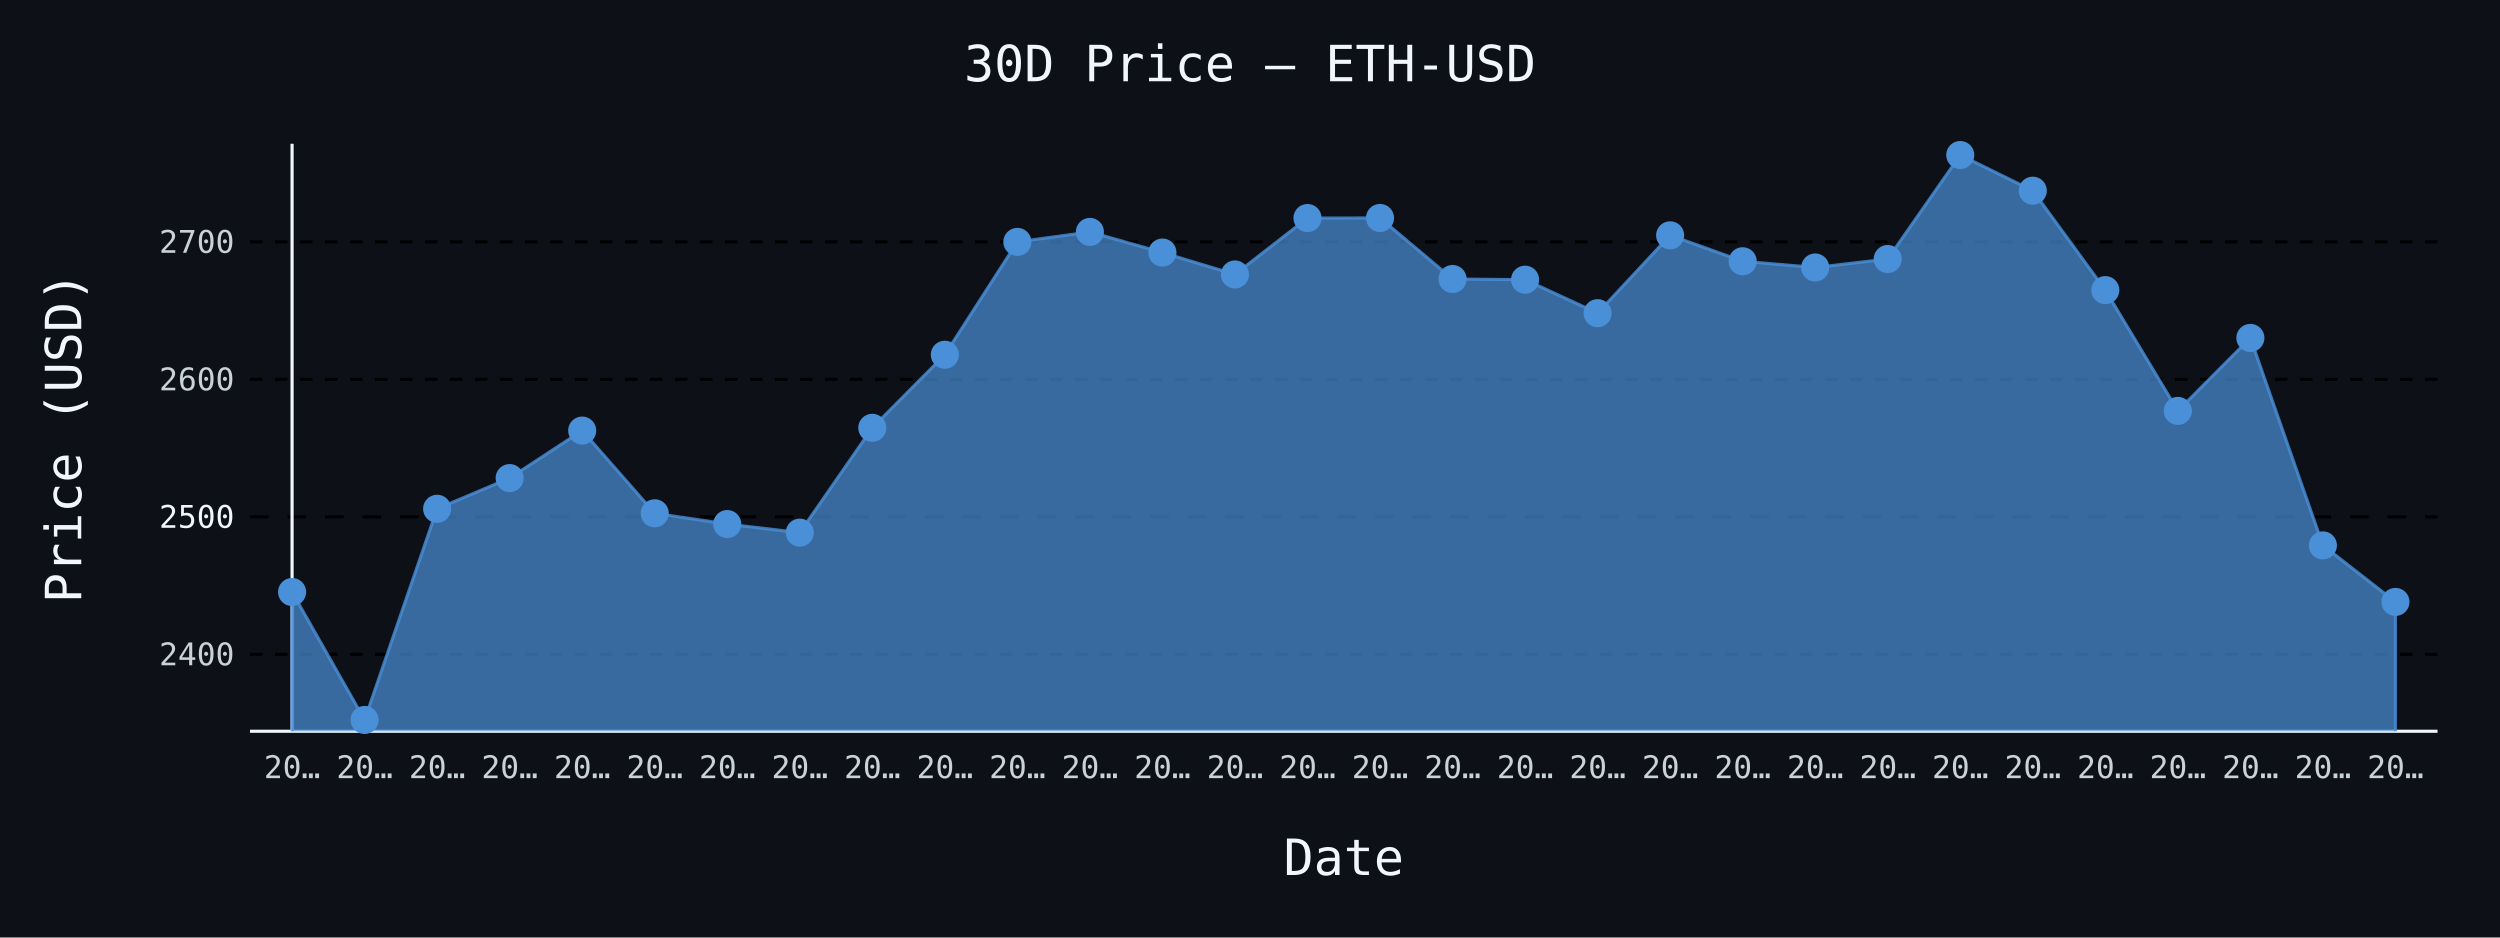
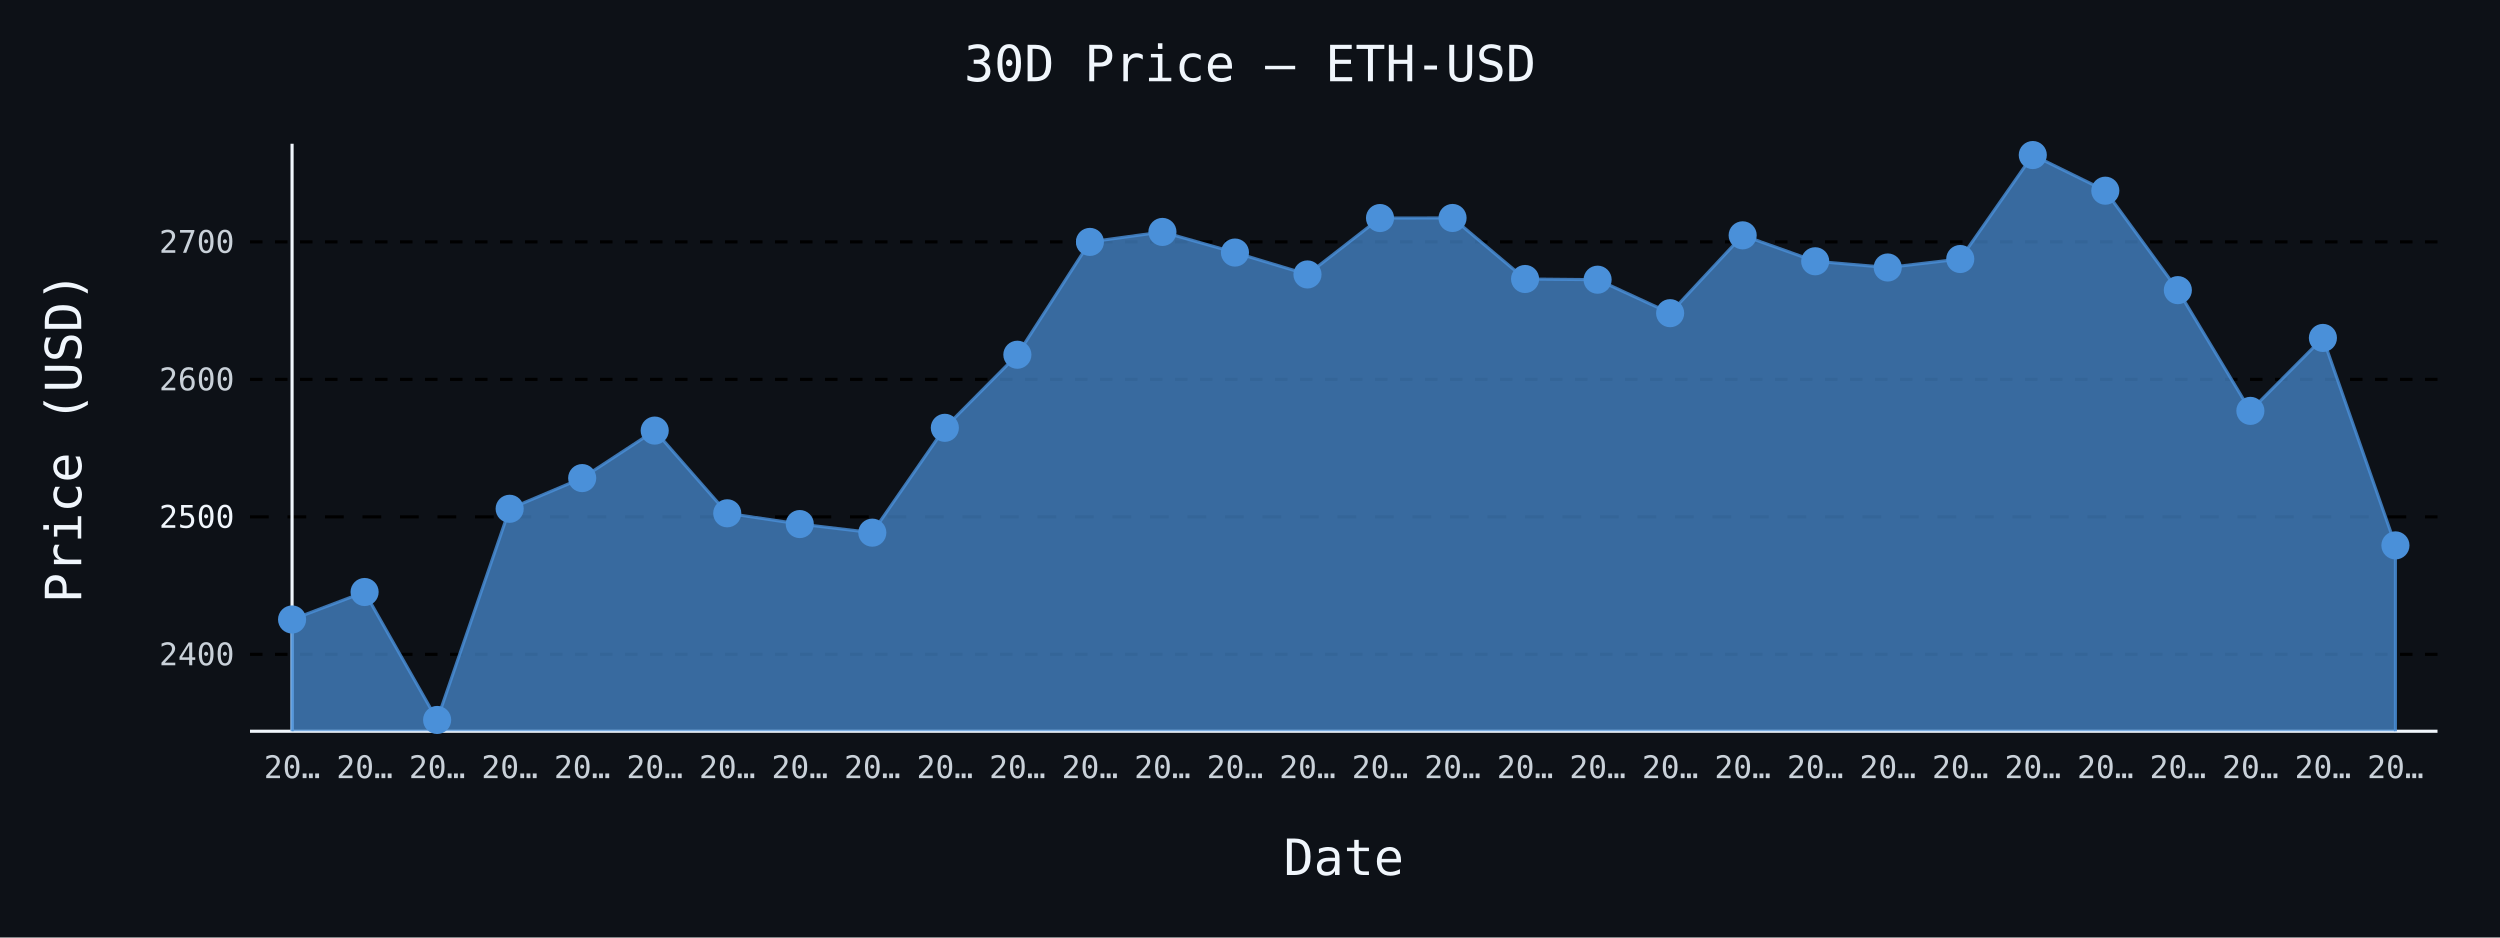
- <svg xmlns="http://www.w3.org/2000/svg" id="chart-b22abdb9-4fa1-4ca6-9d08-d0f22d904781" class="pygal-chart" viewBox="0 0 800 300">
+ <svg xmlns="http://www.w3.org/2000/svg" id="chart-c5928a17-db63-49bb-9825-9b3601df876f" class="pygal-chart" viewBox="0 0 800 300">
  <defs>
-     <style type="text/css">#chart-b22abdb9-4fa1-4ca6-9d08-d0f22d904781{-webkit-user-select:none;-webkit-font-smoothing:antialiased;font-family:monospace}#chart-b22abdb9-4fa1-4ca6-9d08-d0f22d904781 .title{font-family:monospace;font-size:16px}#chart-b22abdb9-4fa1-4ca6-9d08-d0f22d904781 .legends .legend text{font-family:monospace;font-size:14px}#chart-b22abdb9-4fa1-4ca6-9d08-d0f22d904781 .axis text{font-family:monospace;font-size:10px}#chart-b22abdb9-4fa1-4ca6-9d08-d0f22d904781 .axis text.major{font-family:monospace;font-size:10px}#chart-b22abdb9-4fa1-4ca6-9d08-d0f22d904781 .text-overlay text.value{font-family:monospace;font-size:16px}#chart-b22abdb9-4fa1-4ca6-9d08-d0f22d904781 .text-overlay text.label{font-family:monospace;font-size:10px}#chart-b22abdb9-4fa1-4ca6-9d08-d0f22d904781 .tooltip{font-family:monospace;font-size:14px}#chart-b22abdb9-4fa1-4ca6-9d08-d0f22d904781 text.no_data{font-family:monospace;font-size:64px}
- #chart-b22abdb9-4fa1-4ca6-9d08-d0f22d904781{background-color:#0d1117}#chart-b22abdb9-4fa1-4ca6-9d08-d0f22d904781 path,#chart-b22abdb9-4fa1-4ca6-9d08-d0f22d904781 line,#chart-b22abdb9-4fa1-4ca6-9d08-d0f22d904781 rect,#chart-b22abdb9-4fa1-4ca6-9d08-d0f22d904781 circle{-webkit-transition:150ms;-moz-transition:150ms;transition:150ms}#chart-b22abdb9-4fa1-4ca6-9d08-d0f22d904781 .graph &gt; .background{fill:#0d1117}#chart-b22abdb9-4fa1-4ca6-9d08-d0f22d904781 .plot &gt; .background{fill:#0d1117}#chart-b22abdb9-4fa1-4ca6-9d08-d0f22d904781 .graph{fill:#c9d1d9}#chart-b22abdb9-4fa1-4ca6-9d08-d0f22d904781 text.no_data{fill:#f0f6fc}#chart-b22abdb9-4fa1-4ca6-9d08-d0f22d904781 .title{fill:#f0f6fc}#chart-b22abdb9-4fa1-4ca6-9d08-d0f22d904781 .legends .legend text{fill:#c9d1d9}#chart-b22abdb9-4fa1-4ca6-9d08-d0f22d904781 .legends .legend:hover text{fill:#f0f6fc}#chart-b22abdb9-4fa1-4ca6-9d08-d0f22d904781 .axis .line{stroke:#f0f6fc}#chart-b22abdb9-4fa1-4ca6-9d08-d0f22d904781 .axis .guide.line{stroke:#8b949e}#chart-b22abdb9-4fa1-4ca6-9d08-d0f22d904781 .axis .major.line{stroke:#c9d1d9}#chart-b22abdb9-4fa1-4ca6-9d08-d0f22d904781 .axis text.major{fill:#f0f6fc}#chart-b22abdb9-4fa1-4ca6-9d08-d0f22d904781 .axis.y .guides:hover .guide.line,#chart-b22abdb9-4fa1-4ca6-9d08-d0f22d904781 .line-graph .axis.x .guides:hover .guide.line,#chart-b22abdb9-4fa1-4ca6-9d08-d0f22d904781 .stackedline-graph .axis.x .guides:hover .guide.line,#chart-b22abdb9-4fa1-4ca6-9d08-d0f22d904781 .xy-graph .axis.x .guides:hover .guide.line{stroke:#f0f6fc}#chart-b22abdb9-4fa1-4ca6-9d08-d0f22d904781 .axis .guides:hover text{fill:#f0f6fc}#chart-b22abdb9-4fa1-4ca6-9d08-d0f22d904781 .reactive{fill-opacity:.7;stroke-opacity:.8;stroke-width:1}#chart-b22abdb9-4fa1-4ca6-9d08-d0f22d904781 .ci{stroke:#c9d1d9}#chart-b22abdb9-4fa1-4ca6-9d08-d0f22d904781 .reactive.active,#chart-b22abdb9-4fa1-4ca6-9d08-d0f22d904781 .active .reactive{fill-opacity:.8;stroke-opacity:.9;stroke-width:4}#chart-b22abdb9-4fa1-4ca6-9d08-d0f22d904781 .ci .reactive.active{stroke-width:1.5}#chart-b22abdb9-4fa1-4ca6-9d08-d0f22d904781 .series text{fill:#f0f6fc}#chart-b22abdb9-4fa1-4ca6-9d08-d0f22d904781 .tooltip rect{fill:#0d1117;stroke:#f0f6fc;-webkit-transition:opacity 150ms;-moz-transition:opacity 150ms;transition:opacity 150ms}#chart-b22abdb9-4fa1-4ca6-9d08-d0f22d904781 .tooltip .label{fill:#c9d1d9}#chart-b22abdb9-4fa1-4ca6-9d08-d0f22d904781 .tooltip .label{fill:#c9d1d9}#chart-b22abdb9-4fa1-4ca6-9d08-d0f22d904781 .tooltip .legend{font-size:.8em;fill:#8b949e}#chart-b22abdb9-4fa1-4ca6-9d08-d0f22d904781 .tooltip .x_label{font-size:.6em;fill:#f0f6fc}#chart-b22abdb9-4fa1-4ca6-9d08-d0f22d904781 .tooltip .xlink{font-size:.5em;text-decoration:underline}#chart-b22abdb9-4fa1-4ca6-9d08-d0f22d904781 .tooltip .value{font-size:1.5em}#chart-b22abdb9-4fa1-4ca6-9d08-d0f22d904781 .bound{font-size:.5em}#chart-b22abdb9-4fa1-4ca6-9d08-d0f22d904781 .max-value{font-size:.75em;fill:#8b949e}#chart-b22abdb9-4fa1-4ca6-9d08-d0f22d904781 .map-element{fill:#0d1117;stroke:#8b949e !important}#chart-b22abdb9-4fa1-4ca6-9d08-d0f22d904781 .map-element .reactive{fill-opacity:inherit;stroke-opacity:inherit}#chart-b22abdb9-4fa1-4ca6-9d08-d0f22d904781 .color-0,#chart-b22abdb9-4fa1-4ca6-9d08-d0f22d904781 .color-0 a:visited{stroke:#4a90d9;fill:#4a90d9}#chart-b22abdb9-4fa1-4ca6-9d08-d0f22d904781 .text-overlay .color-0 text{fill:black}
- #chart-b22abdb9-4fa1-4ca6-9d08-d0f22d904781 text.no_data{text-anchor:middle}#chart-b22abdb9-4fa1-4ca6-9d08-d0f22d904781 .guide.line{fill:none}#chart-b22abdb9-4fa1-4ca6-9d08-d0f22d904781 .centered{text-anchor:middle}#chart-b22abdb9-4fa1-4ca6-9d08-d0f22d904781 .title{text-anchor:middle}#chart-b22abdb9-4fa1-4ca6-9d08-d0f22d904781 .legends .legend text{fill-opacity:1}#chart-b22abdb9-4fa1-4ca6-9d08-d0f22d904781 .axis.x text{text-anchor:middle}#chart-b22abdb9-4fa1-4ca6-9d08-d0f22d904781 .axis.x:not(.web) text[transform]{text-anchor:start}#chart-b22abdb9-4fa1-4ca6-9d08-d0f22d904781 .axis.x:not(.web) text[transform].backwards{text-anchor:end}#chart-b22abdb9-4fa1-4ca6-9d08-d0f22d904781 .axis.y text{text-anchor:end}#chart-b22abdb9-4fa1-4ca6-9d08-d0f22d904781 .axis.y text[transform].backwards{text-anchor:start}#chart-b22abdb9-4fa1-4ca6-9d08-d0f22d904781 .axis.y2 text{text-anchor:start}#chart-b22abdb9-4fa1-4ca6-9d08-d0f22d904781 .axis.y2 text[transform].backwards{text-anchor:end}#chart-b22abdb9-4fa1-4ca6-9d08-d0f22d904781 .axis .guide.line{stroke-dasharray:4,4;stroke:black}#chart-b22abdb9-4fa1-4ca6-9d08-d0f22d904781 .axis .major.guide.line{stroke-dasharray:6,6;stroke:black}#chart-b22abdb9-4fa1-4ca6-9d08-d0f22d904781 .horizontal .axis.y .guide.line,#chart-b22abdb9-4fa1-4ca6-9d08-d0f22d904781 .horizontal .axis.y2 .guide.line,#chart-b22abdb9-4fa1-4ca6-9d08-d0f22d904781 .vertical .axis.x .guide.line{opacity:0}#chart-b22abdb9-4fa1-4ca6-9d08-d0f22d904781 .horizontal .axis.always_show .guide.line,#chart-b22abdb9-4fa1-4ca6-9d08-d0f22d904781 .vertical .axis.always_show .guide.line{opacity:1 !important}#chart-b22abdb9-4fa1-4ca6-9d08-d0f22d904781 .axis.y .guides:hover .guide.line,#chart-b22abdb9-4fa1-4ca6-9d08-d0f22d904781 .axis.y2 .guides:hover .guide.line,#chart-b22abdb9-4fa1-4ca6-9d08-d0f22d904781 .axis.x .guides:hover .guide.line{opacity:1}#chart-b22abdb9-4fa1-4ca6-9d08-d0f22d904781 .axis .guides:hover text{opacity:1}#chart-b22abdb9-4fa1-4ca6-9d08-d0f22d904781 .nofill{fill:none}#chart-b22abdb9-4fa1-4ca6-9d08-d0f22d904781 .subtle-fill{fill-opacity:.2}#chart-b22abdb9-4fa1-4ca6-9d08-d0f22d904781 .dot{stroke-width:1px;fill-opacity:1;stroke-opacity:1}#chart-b22abdb9-4fa1-4ca6-9d08-d0f22d904781 .dot.active{stroke-width:5px}#chart-b22abdb9-4fa1-4ca6-9d08-d0f22d904781 .dot.negative{fill:transparent}#chart-b22abdb9-4fa1-4ca6-9d08-d0f22d904781 text,#chart-b22abdb9-4fa1-4ca6-9d08-d0f22d904781 tspan{stroke:none !important}#chart-b22abdb9-4fa1-4ca6-9d08-d0f22d904781 .series text.active{opacity:1}#chart-b22abdb9-4fa1-4ca6-9d08-d0f22d904781 .tooltip rect{fill-opacity:.95;stroke-width:.5}#chart-b22abdb9-4fa1-4ca6-9d08-d0f22d904781 .tooltip text{fill-opacity:1}#chart-b22abdb9-4fa1-4ca6-9d08-d0f22d904781 .showable{visibility:hidden}#chart-b22abdb9-4fa1-4ca6-9d08-d0f22d904781 .showable.shown{visibility:visible}#chart-b22abdb9-4fa1-4ca6-9d08-d0f22d904781 .gauge-background{fill:rgba(229,229,229,1);stroke:none}#chart-b22abdb9-4fa1-4ca6-9d08-d0f22d904781 .bg-lines{stroke:#0d1117;stroke-width:2px}</style>
+     <style type="text/css">#chart-c5928a17-db63-49bb-9825-9b3601df876f{-webkit-user-select:none;-webkit-font-smoothing:antialiased;font-family:monospace}#chart-c5928a17-db63-49bb-9825-9b3601df876f .title{font-family:monospace;font-size:16px}#chart-c5928a17-db63-49bb-9825-9b3601df876f .legends .legend text{font-family:monospace;font-size:14px}#chart-c5928a17-db63-49bb-9825-9b3601df876f .axis text{font-family:monospace;font-size:10px}#chart-c5928a17-db63-49bb-9825-9b3601df876f .axis text.major{font-family:monospace;font-size:10px}#chart-c5928a17-db63-49bb-9825-9b3601df876f .text-overlay text.value{font-family:monospace;font-size:16px}#chart-c5928a17-db63-49bb-9825-9b3601df876f .text-overlay text.label{font-family:monospace;font-size:10px}#chart-c5928a17-db63-49bb-9825-9b3601df876f .tooltip{font-family:monospace;font-size:14px}#chart-c5928a17-db63-49bb-9825-9b3601df876f text.no_data{font-family:monospace;font-size:64px}
+ #chart-c5928a17-db63-49bb-9825-9b3601df876f{background-color:#0d1117}#chart-c5928a17-db63-49bb-9825-9b3601df876f path,#chart-c5928a17-db63-49bb-9825-9b3601df876f line,#chart-c5928a17-db63-49bb-9825-9b3601df876f rect,#chart-c5928a17-db63-49bb-9825-9b3601df876f circle{-webkit-transition:150ms;-moz-transition:150ms;transition:150ms}#chart-c5928a17-db63-49bb-9825-9b3601df876f .graph &gt; .background{fill:#0d1117}#chart-c5928a17-db63-49bb-9825-9b3601df876f .plot &gt; .background{fill:#0d1117}#chart-c5928a17-db63-49bb-9825-9b3601df876f .graph{fill:#c9d1d9}#chart-c5928a17-db63-49bb-9825-9b3601df876f text.no_data{fill:#f0f6fc}#chart-c5928a17-db63-49bb-9825-9b3601df876f .title{fill:#f0f6fc}#chart-c5928a17-db63-49bb-9825-9b3601df876f .legends .legend text{fill:#c9d1d9}#chart-c5928a17-db63-49bb-9825-9b3601df876f .legends .legend:hover text{fill:#f0f6fc}#chart-c5928a17-db63-49bb-9825-9b3601df876f .axis .line{stroke:#f0f6fc}#chart-c5928a17-db63-49bb-9825-9b3601df876f .axis .guide.line{stroke:#8b949e}#chart-c5928a17-db63-49bb-9825-9b3601df876f .axis .major.line{stroke:#c9d1d9}#chart-c5928a17-db63-49bb-9825-9b3601df876f .axis text.major{fill:#f0f6fc}#chart-c5928a17-db63-49bb-9825-9b3601df876f .axis.y .guides:hover .guide.line,#chart-c5928a17-db63-49bb-9825-9b3601df876f .line-graph .axis.x .guides:hover .guide.line,#chart-c5928a17-db63-49bb-9825-9b3601df876f .stackedline-graph .axis.x .guides:hover .guide.line,#chart-c5928a17-db63-49bb-9825-9b3601df876f .xy-graph .axis.x .guides:hover .guide.line{stroke:#f0f6fc}#chart-c5928a17-db63-49bb-9825-9b3601df876f .axis .guides:hover text{fill:#f0f6fc}#chart-c5928a17-db63-49bb-9825-9b3601df876f .reactive{fill-opacity:.7;stroke-opacity:.8;stroke-width:1}#chart-c5928a17-db63-49bb-9825-9b3601df876f .ci{stroke:#c9d1d9}#chart-c5928a17-db63-49bb-9825-9b3601df876f .reactive.active,#chart-c5928a17-db63-49bb-9825-9b3601df876f .active .reactive{fill-opacity:.8;stroke-opacity:.9;stroke-width:4}#chart-c5928a17-db63-49bb-9825-9b3601df876f .ci .reactive.active{stroke-width:1.5}#chart-c5928a17-db63-49bb-9825-9b3601df876f .series text{fill:#f0f6fc}#chart-c5928a17-db63-49bb-9825-9b3601df876f .tooltip rect{fill:#0d1117;stroke:#f0f6fc;-webkit-transition:opacity 150ms;-moz-transition:opacity 150ms;transition:opacity 150ms}#chart-c5928a17-db63-49bb-9825-9b3601df876f .tooltip .label{fill:#c9d1d9}#chart-c5928a17-db63-49bb-9825-9b3601df876f .tooltip .label{fill:#c9d1d9}#chart-c5928a17-db63-49bb-9825-9b3601df876f .tooltip .legend{font-size:.8em;fill:#8b949e}#chart-c5928a17-db63-49bb-9825-9b3601df876f .tooltip .x_label{font-size:.6em;fill:#f0f6fc}#chart-c5928a17-db63-49bb-9825-9b3601df876f .tooltip .xlink{font-size:.5em;text-decoration:underline}#chart-c5928a17-db63-49bb-9825-9b3601df876f .tooltip .value{font-size:1.5em}#chart-c5928a17-db63-49bb-9825-9b3601df876f .bound{font-size:.5em}#chart-c5928a17-db63-49bb-9825-9b3601df876f .max-value{font-size:.75em;fill:#8b949e}#chart-c5928a17-db63-49bb-9825-9b3601df876f .map-element{fill:#0d1117;stroke:#8b949e !important}#chart-c5928a17-db63-49bb-9825-9b3601df876f .map-element .reactive{fill-opacity:inherit;stroke-opacity:inherit}#chart-c5928a17-db63-49bb-9825-9b3601df876f .color-0,#chart-c5928a17-db63-49bb-9825-9b3601df876f .color-0 a:visited{stroke:#4a90d9;fill:#4a90d9}#chart-c5928a17-db63-49bb-9825-9b3601df876f .text-overlay .color-0 text{fill:black}
+ #chart-c5928a17-db63-49bb-9825-9b3601df876f text.no_data{text-anchor:middle}#chart-c5928a17-db63-49bb-9825-9b3601df876f .guide.line{fill:none}#chart-c5928a17-db63-49bb-9825-9b3601df876f .centered{text-anchor:middle}#chart-c5928a17-db63-49bb-9825-9b3601df876f .title{text-anchor:middle}#chart-c5928a17-db63-49bb-9825-9b3601df876f .legends .legend text{fill-opacity:1}#chart-c5928a17-db63-49bb-9825-9b3601df876f .axis.x text{text-anchor:middle}#chart-c5928a17-db63-49bb-9825-9b3601df876f .axis.x:not(.web) text[transform]{text-anchor:start}#chart-c5928a17-db63-49bb-9825-9b3601df876f .axis.x:not(.web) text[transform].backwards{text-anchor:end}#chart-c5928a17-db63-49bb-9825-9b3601df876f .axis.y text{text-anchor:end}#chart-c5928a17-db63-49bb-9825-9b3601df876f .axis.y text[transform].backwards{text-anchor:start}#chart-c5928a17-db63-49bb-9825-9b3601df876f .axis.y2 text{text-anchor:start}#chart-c5928a17-db63-49bb-9825-9b3601df876f .axis.y2 text[transform].backwards{text-anchor:end}#chart-c5928a17-db63-49bb-9825-9b3601df876f .axis .guide.line{stroke-dasharray:4,4;stroke:black}#chart-c5928a17-db63-49bb-9825-9b3601df876f .axis .major.guide.line{stroke-dasharray:6,6;stroke:black}#chart-c5928a17-db63-49bb-9825-9b3601df876f .horizontal .axis.y .guide.line,#chart-c5928a17-db63-49bb-9825-9b3601df876f .horizontal .axis.y2 .guide.line,#chart-c5928a17-db63-49bb-9825-9b3601df876f .vertical .axis.x .guide.line{opacity:0}#chart-c5928a17-db63-49bb-9825-9b3601df876f .horizontal .axis.always_show .guide.line,#chart-c5928a17-db63-49bb-9825-9b3601df876f .vertical .axis.always_show .guide.line{opacity:1 !important}#chart-c5928a17-db63-49bb-9825-9b3601df876f .axis.y .guides:hover .guide.line,#chart-c5928a17-db63-49bb-9825-9b3601df876f .axis.y2 .guides:hover .guide.line,#chart-c5928a17-db63-49bb-9825-9b3601df876f .axis.x .guides:hover .guide.line{opacity:1}#chart-c5928a17-db63-49bb-9825-9b3601df876f .axis .guides:hover text{opacity:1}#chart-c5928a17-db63-49bb-9825-9b3601df876f .nofill{fill:none}#chart-c5928a17-db63-49bb-9825-9b3601df876f .subtle-fill{fill-opacity:.2}#chart-c5928a17-db63-49bb-9825-9b3601df876f .dot{stroke-width:1px;fill-opacity:1;stroke-opacity:1}#chart-c5928a17-db63-49bb-9825-9b3601df876f .dot.active{stroke-width:5px}#chart-c5928a17-db63-49bb-9825-9b3601df876f .dot.negative{fill:transparent}#chart-c5928a17-db63-49bb-9825-9b3601df876f text,#chart-c5928a17-db63-49bb-9825-9b3601df876f tspan{stroke:none !important}#chart-c5928a17-db63-49bb-9825-9b3601df876f .series text.active{opacity:1}#chart-c5928a17-db63-49bb-9825-9b3601df876f .tooltip rect{fill-opacity:.95;stroke-width:.5}#chart-c5928a17-db63-49bb-9825-9b3601df876f .tooltip text{fill-opacity:1}#chart-c5928a17-db63-49bb-9825-9b3601df876f .showable{visibility:hidden}#chart-c5928a17-db63-49bb-9825-9b3601df876f .showable.shown{visibility:visible}#chart-c5928a17-db63-49bb-9825-9b3601df876f .gauge-background{fill:rgba(229,229,229,1);stroke:none}#chart-c5928a17-db63-49bb-9825-9b3601df876f .bg-lines{stroke:#0d1117;stroke-width:2px}</style>
  </defs>
  <g class="graph line-graph vertical">
    <rect x="0" y="0" width="800" height="300" class="background" />
    <g transform="translate(80, 46)" class="plot">
      <rect x="0" y="0" width="700.0" height="188" class="background" />
      <g class="axis y always_show">
        <path d="M0 188 h700" class="line" />
        <g class="guides">
          <path d="M0 163.39 h700" class="guide line" />
          <text x="-5" y="166.89" class="">2400</text>
        </g>
        <g class="guides">
          <path d="M0 119.394 h700" class="major guide line" />
          <text x="-5" y="122.894" class="major">2500</text>
        </g>
        <g class="guides">
          <path d="M0 75.399 h700" class="guide line" />
          <text x="-5" y="78.899" class="">2600</text>
        </g>
        <g class="guides">
          <path d="M0 31.403 h700" class="guide line" />
          <text x="-5" y="34.903" class="">2700</text>
        </g>
      </g>
      <g class="axis x">
        <g class="guides">
          <path d="M13.462 0 v188" class="line" />
          <text x="13.462" y="203.0" class="">20…</text>
        </g>
        <g class="guides">
          <path d="M36.671 0 v188" class="guide line" />
          <text x="36.671" y="203.0" class="">20…</text>
        </g>
        <g class="guides">
          <path d="M59.881 0 v188" class="guide line" />
          <text x="59.881" y="203.0" class="">20…</text>
        </g>
        <g class="guides">
          <path d="M83.09 0 v188" class="guide line" />
          <text x="83.09" y="203.0" class="">20…</text>
        </g>
        <g class="guides">
          <path d="M106.3 0 v188" class="guide line" />
          <text x="106.3" y="203.0" class="">20…</text>
        </g>
        <g class="guides">
          <path d="M129.509 0 v188" class="guide line" />
          <text x="129.509" y="203.0" class="">20…</text>
        </g>
        <g class="guides">
          <path d="M152.719 0 v188" class="guide line" />
          <text x="152.719" y="203.0" class="">20…</text>
        </g>
        <g class="guides">
          <path d="M175.928 0 v188" class="guide line" />
          <text x="175.928" y="203.0" class="">20…</text>
        </g>
        <g class="guides">
          <path d="M199.138 0 v188" class="guide line" />
          <text x="199.138" y="203.0" class="">20…</text>
        </g>
        <g class="guides">
          <path d="M222.347 0 v188" class="guide line" />
          <text x="222.347" y="203.0" class="">20…</text>
        </g>
        <g class="guides">
          <path d="M245.557 0 v188" class="guide line" />
          <text x="245.557" y="203.0" class="">20…</text>
        </g>
        <g class="guides">
          <path d="M268.767 0 v188" class="guide line" />
          <text x="268.767" y="203.0" class="">20…</text>
        </g>
        <g class="guides">
          <path d="M291.976 0 v188" class="guide line" />
          <text x="291.976" y="203.0" class="">20…</text>
        </g>
        <g class="guides">
          <path d="M315.186 0 v188" class="guide line" />
          <text x="315.186" y="203.0" class="">20…</text>
        </g>
        <g class="guides">
          <path d="M338.395 0 v188" class="guide line" />
          <text x="338.395" y="203.0" class="">20…</text>
        </g>
        <g class="guides">
          <path d="M361.605 0 v188" class="guide line" />
          <text x="361.605" y="203.0" class="">20…</text>
        </g>
        <g class="guides">
          <path d="M384.814 0 v188" class="guide line" />
          <text x="384.814" y="203.0" class="">20…</text>
        </g>
        <g class="guides">
          <path d="M408.024 0 v188" class="guide line" />
          <text x="408.024" y="203.0" class="">20…</text>
        </g>
        <g class="guides">
          <path d="M431.233 0 v188" class="guide line" />
          <text x="431.233" y="203.0" class="">20…</text>
        </g>
        <g class="guides">
          <path d="M454.443 0 v188" class="guide line" />
          <text x="454.443" y="203.0" class="">20…</text>
        </g>
        <g class="guides">
          <path d="M477.653 0 v188" class="guide line" />
          <text x="477.653" y="203.0" class="">20…</text>
        </g>
        <g class="guides">
          <path d="M500.862 0 v188" class="guide line" />
          <text x="500.862" y="203.0" class="">20…</text>
        </g>
        <g class="guides">
          <path d="M524.072 0 v188" class="guide line" />
          <text x="524.072" y="203.0" class="">20…</text>
        </g>
        <g class="guides">
          <path d="M547.281 0 v188" class="guide line" />
          <text x="547.281" y="203.0" class="">20…</text>
        </g>
        <g class="guides">
          <path d="M570.491 0 v188" class="guide line" />
          <text x="570.491" y="203.0" class="">20…</text>
        </g>
        <g class="guides">
          <path d="M593.7 0 v188" class="guide line" />
          <text x="593.7" y="203.0" class="">20…</text>
        </g>
        <g class="guides">
          <path d="M616.91 0 v188" class="guide line" />
          <text x="616.91" y="203.0" class="">20…</text>
        </g>
        <g class="guides">
          <path d="M640.119 0 v188" class="guide line" />
          <text x="640.119" y="203.0" class="">20…</text>
        </g>
        <g class="guides">
          <path d="M663.329 0 v188" class="guide line" />
          <text x="663.329" y="203.0" class="">20…</text>
        </g>
        <g class="guides">
          <path d="M686.538 0 v188" class="guide line" />
          <text x="686.538" y="203.0" class="">20…</text>
        </g>
      </g>
      <g class="series serie-0 color-0">
-         <path d="M13.462 188 L13.462 143.442 36.671 184.385 59.881 116.812 83.09 106.988 106.3 91.787 129.509 118.255 152.719 121.7 175.928 124.449 199.138 90.903 222.347 67.515 245.557 31.412 268.767 28.218 291.976 34.817 315.186 41.826 338.395 23.77 361.605 23.752 384.814 43.277 408.024 43.502 431.233 54.215 454.443 29.309 477.653 37.606 500.862 39.599 524.072 36.885 547.281 3.615 570.491 15.023 593.7 46.841 616.91 85.482 640.119 62.138 663.329 128.528 686.538 146.614 686.538 188" class="line reactive" />
+         <path d="M13.462 188 L13.462 152.237 36.671 143.442 59.881 184.385 83.09 116.812 106.3 106.988 129.509 91.787 152.719 118.255 175.928 121.7 199.138 124.449 222.347 90.903 245.557 67.515 268.767 31.412 291.976 28.218 315.186 34.817 338.395 41.826 361.605 23.77 384.814 23.752 408.024 43.277 431.233 43.502 454.443 54.215 477.653 29.309 500.862 37.606 524.072 39.599 547.281 36.885 570.491 3.615 593.7 15.023 616.91 46.841 640.119 85.482 663.329 62.138 686.538 128.528 686.538 188" class="line reactive" />
      </g>
    </g>
    <g class="titles">
      <text x="400.0" y="26" class="title plot_title">30D Price — ETH-USD</text>
      <text x="430.0" y="280" class="title">Date</text>
      <text x="0" y="166.0" class="title" transform="rotate(-90 0 140)">Price (USD)</text>
    </g>
    <g transform="translate(80, 46)" class="plot overlay">
      <g class="series serie-0 color-0">
        <g class="dots">
-           <circle cx="13.462" cy="143.442" r="4" class="dot reactive tooltip-trigger" />
-         </g>
-         <g class="dots">
-           <circle cx="36.671" cy="184.385" r="4" class="dot reactive tooltip-trigger" />
-         </g>
-         <g class="dots">
-           <circle cx="59.881" cy="116.812" r="4" class="dot reactive tooltip-trigger" />
-         </g>
-         <g class="dots">
-           <circle cx="83.09" cy="106.988" r="4" class="dot reactive tooltip-trigger" />
-         </g>
-         <g class="dots">
-           <circle cx="106.3" cy="91.787" r="4" class="dot reactive tooltip-trigger" />
-         </g>
-         <g class="dots">
-           <circle cx="129.509" cy="118.255" r="4" class="dot reactive tooltip-trigger" />
-         </g>
-         <g class="dots">
-           <circle cx="152.719" cy="121.7" r="4" class="dot reactive tooltip-trigger" />
-         </g>
-         <g class="dots">
-           <circle cx="175.928" cy="124.449" r="4" class="dot reactive tooltip-trigger" />
-         </g>
-         <g class="dots">
-           <circle cx="199.138" cy="90.903" r="4" class="dot reactive tooltip-trigger" />
-         </g>
-         <g class="dots">
-           <circle cx="222.347" cy="67.515" r="4" class="dot reactive tooltip-trigger" />
-         </g>
-         <g class="dots">
-           <circle cx="245.557" cy="31.412" r="4" class="dot reactive tooltip-trigger" />
-         </g>
-         <g class="dots">
-           <circle cx="268.767" cy="28.218" r="4" class="dot reactive tooltip-trigger" />
-         </g>
-         <g class="dots">
-           <circle cx="291.976" cy="34.817" r="4" class="dot reactive tooltip-trigger" />
-         </g>
-         <g class="dots">
-           <circle cx="315.186" cy="41.826" r="4" class="dot reactive tooltip-trigger" />
-         </g>
-         <g class="dots">
-           <circle cx="338.395" cy="23.77" r="4" class="dot reactive tooltip-trigger" />
-         </g>
-         <g class="dots">
-           <circle cx="361.605" cy="23.752" r="4" class="dot reactive tooltip-trigger" />
-         </g>
-         <g class="dots">
-           <circle cx="384.814" cy="43.277" r="4" class="dot reactive tooltip-trigger" />
-         </g>
-         <g class="dots">
-           <circle cx="408.024" cy="43.502" r="4" class="dot reactive tooltip-trigger" />
-         </g>
-         <g class="dots">
-           <circle cx="431.233" cy="54.215" r="4" class="dot reactive tooltip-trigger" />
-         </g>
-         <g class="dots">
-           <circle cx="454.443" cy="29.309" r="4" class="dot reactive tooltip-trigger" />
-         </g>
-         <g class="dots">
-           <circle cx="477.653" cy="37.606" r="4" class="dot reactive tooltip-trigger" />
-         </g>
-         <g class="dots">
-           <circle cx="500.862" cy="39.599" r="4" class="dot reactive tooltip-trigger" />
-         </g>
-         <g class="dots">
-           <circle cx="524.072" cy="36.885" r="4" class="dot reactive tooltip-trigger" />
-         </g>
-         <g class="dots">
-           <circle cx="547.281" cy="3.615" r="4" class="dot reactive tooltip-trigger" />
-         </g>
-         <g class="dots">
-           <circle cx="570.491" cy="15.023" r="4" class="dot reactive tooltip-trigger" />
-         </g>
-         <g class="dots">
-           <circle cx="593.7" cy="46.841" r="4" class="dot reactive tooltip-trigger" />
-         </g>
-         <g class="dots">
-           <circle cx="616.91" cy="85.482" r="4" class="dot reactive tooltip-trigger" />
-         </g>
-         <g class="dots">
-           <circle cx="640.119" cy="62.138" r="4" class="dot reactive tooltip-trigger" />
-         </g>
-         <g class="dots">
-           <circle cx="663.329" cy="128.528" r="4" class="dot reactive tooltip-trigger" />
-         </g>
-         <g class="dots">
-           <circle cx="686.538" cy="146.614" r="4" class="dot reactive tooltip-trigger" />
+           <circle cx="13.462" cy="152.237" r="4" class="dot reactive tooltip-trigger" />
+         </g>
+         <g class="dots">
+           <circle cx="36.671" cy="143.442" r="4" class="dot reactive tooltip-trigger" />
+         </g>
+         <g class="dots">
+           <circle cx="59.881" cy="184.385" r="4" class="dot reactive tooltip-trigger" />
+         </g>
+         <g class="dots">
+           <circle cx="83.09" cy="116.812" r="4" class="dot reactive tooltip-trigger" />
+         </g>
+         <g class="dots">
+           <circle cx="106.3" cy="106.988" r="4" class="dot reactive tooltip-trigger" />
+         </g>
+         <g class="dots">
+           <circle cx="129.509" cy="91.787" r="4" class="dot reactive tooltip-trigger" />
+         </g>
+         <g class="dots">
+           <circle cx="152.719" cy="118.255" r="4" class="dot reactive tooltip-trigger" />
+         </g>
+         <g class="dots">
+           <circle cx="175.928" cy="121.7" r="4" class="dot reactive tooltip-trigger" />
+         </g>
+         <g class="dots">
+           <circle cx="199.138" cy="124.449" r="4" class="dot reactive tooltip-trigger" />
+         </g>
+         <g class="dots">
+           <circle cx="222.347" cy="90.903" r="4" class="dot reactive tooltip-trigger" />
+         </g>
+         <g class="dots">
+           <circle cx="245.557" cy="67.515" r="4" class="dot reactive tooltip-trigger" />
+         </g>
+         <g class="dots">
+           <circle cx="268.767" cy="31.412" r="4" class="dot reactive tooltip-trigger" />
+         </g>
+         <g class="dots">
+           <circle cx="291.976" cy="28.218" r="4" class="dot reactive tooltip-trigger" />
+         </g>
+         <g class="dots">
+           <circle cx="315.186" cy="34.817" r="4" class="dot reactive tooltip-trigger" />
+         </g>
+         <g class="dots">
+           <circle cx="338.395" cy="41.826" r="4" class="dot reactive tooltip-trigger" />
+         </g>
+         <g class="dots">
+           <circle cx="361.605" cy="23.77" r="4" class="dot reactive tooltip-trigger" />
+         </g>
+         <g class="dots">
+           <circle cx="384.814" cy="23.752" r="4" class="dot reactive tooltip-trigger" />
+         </g>
+         <g class="dots">
+           <circle cx="408.024" cy="43.277" r="4" class="dot reactive tooltip-trigger" />
+         </g>
+         <g class="dots">
+           <circle cx="431.233" cy="43.502" r="4" class="dot reactive tooltip-trigger" />
+         </g>
+         <g class="dots">
+           <circle cx="454.443" cy="54.215" r="4" class="dot reactive tooltip-trigger" />
+         </g>
+         <g class="dots">
+           <circle cx="477.653" cy="29.309" r="4" class="dot reactive tooltip-trigger" />
+         </g>
+         <g class="dots">
+           <circle cx="500.862" cy="37.606" r="4" class="dot reactive tooltip-trigger" />
+         </g>
+         <g class="dots">
+           <circle cx="524.072" cy="39.599" r="4" class="dot reactive tooltip-trigger" />
+         </g>
+         <g class="dots">
+           <circle cx="547.281" cy="36.885" r="4" class="dot reactive tooltip-trigger" />
+         </g>
+         <g class="dots">
+           <circle cx="570.491" cy="3.615" r="4" class="dot reactive tooltip-trigger" />
+         </g>
+         <g class="dots">
+           <circle cx="593.7" cy="15.023" r="4" class="dot reactive tooltip-trigger" />
+         </g>
+         <g class="dots">
+           <circle cx="616.91" cy="46.841" r="4" class="dot reactive tooltip-trigger" />
+         </g>
+         <g class="dots">
+           <circle cx="640.119" cy="85.482" r="4" class="dot reactive tooltip-trigger" />
+         </g>
+         <g class="dots">
+           <circle cx="663.329" cy="62.138" r="4" class="dot reactive tooltip-trigger" />
+         </g>
+         <g class="dots">
+           <circle cx="686.538" cy="128.528" r="4" class="dot reactive tooltip-trigger" />
        </g>
      </g>
    </g>
    <g transform="translate(80, 46)" class="plot text-overlay">
      <g class="series serie-0 color-0" />
    </g>
    <g transform="translate(80, 46)" class="plot tooltip-overlay">
      <g transform="translate(0 0)" style="opacity: 0" class="tooltip">
        <rect rx="0" ry="0" width="0" height="0" class="tooltip-box" />
        <g class="text" />
      </g>
    </g>
  </g>
</svg>
